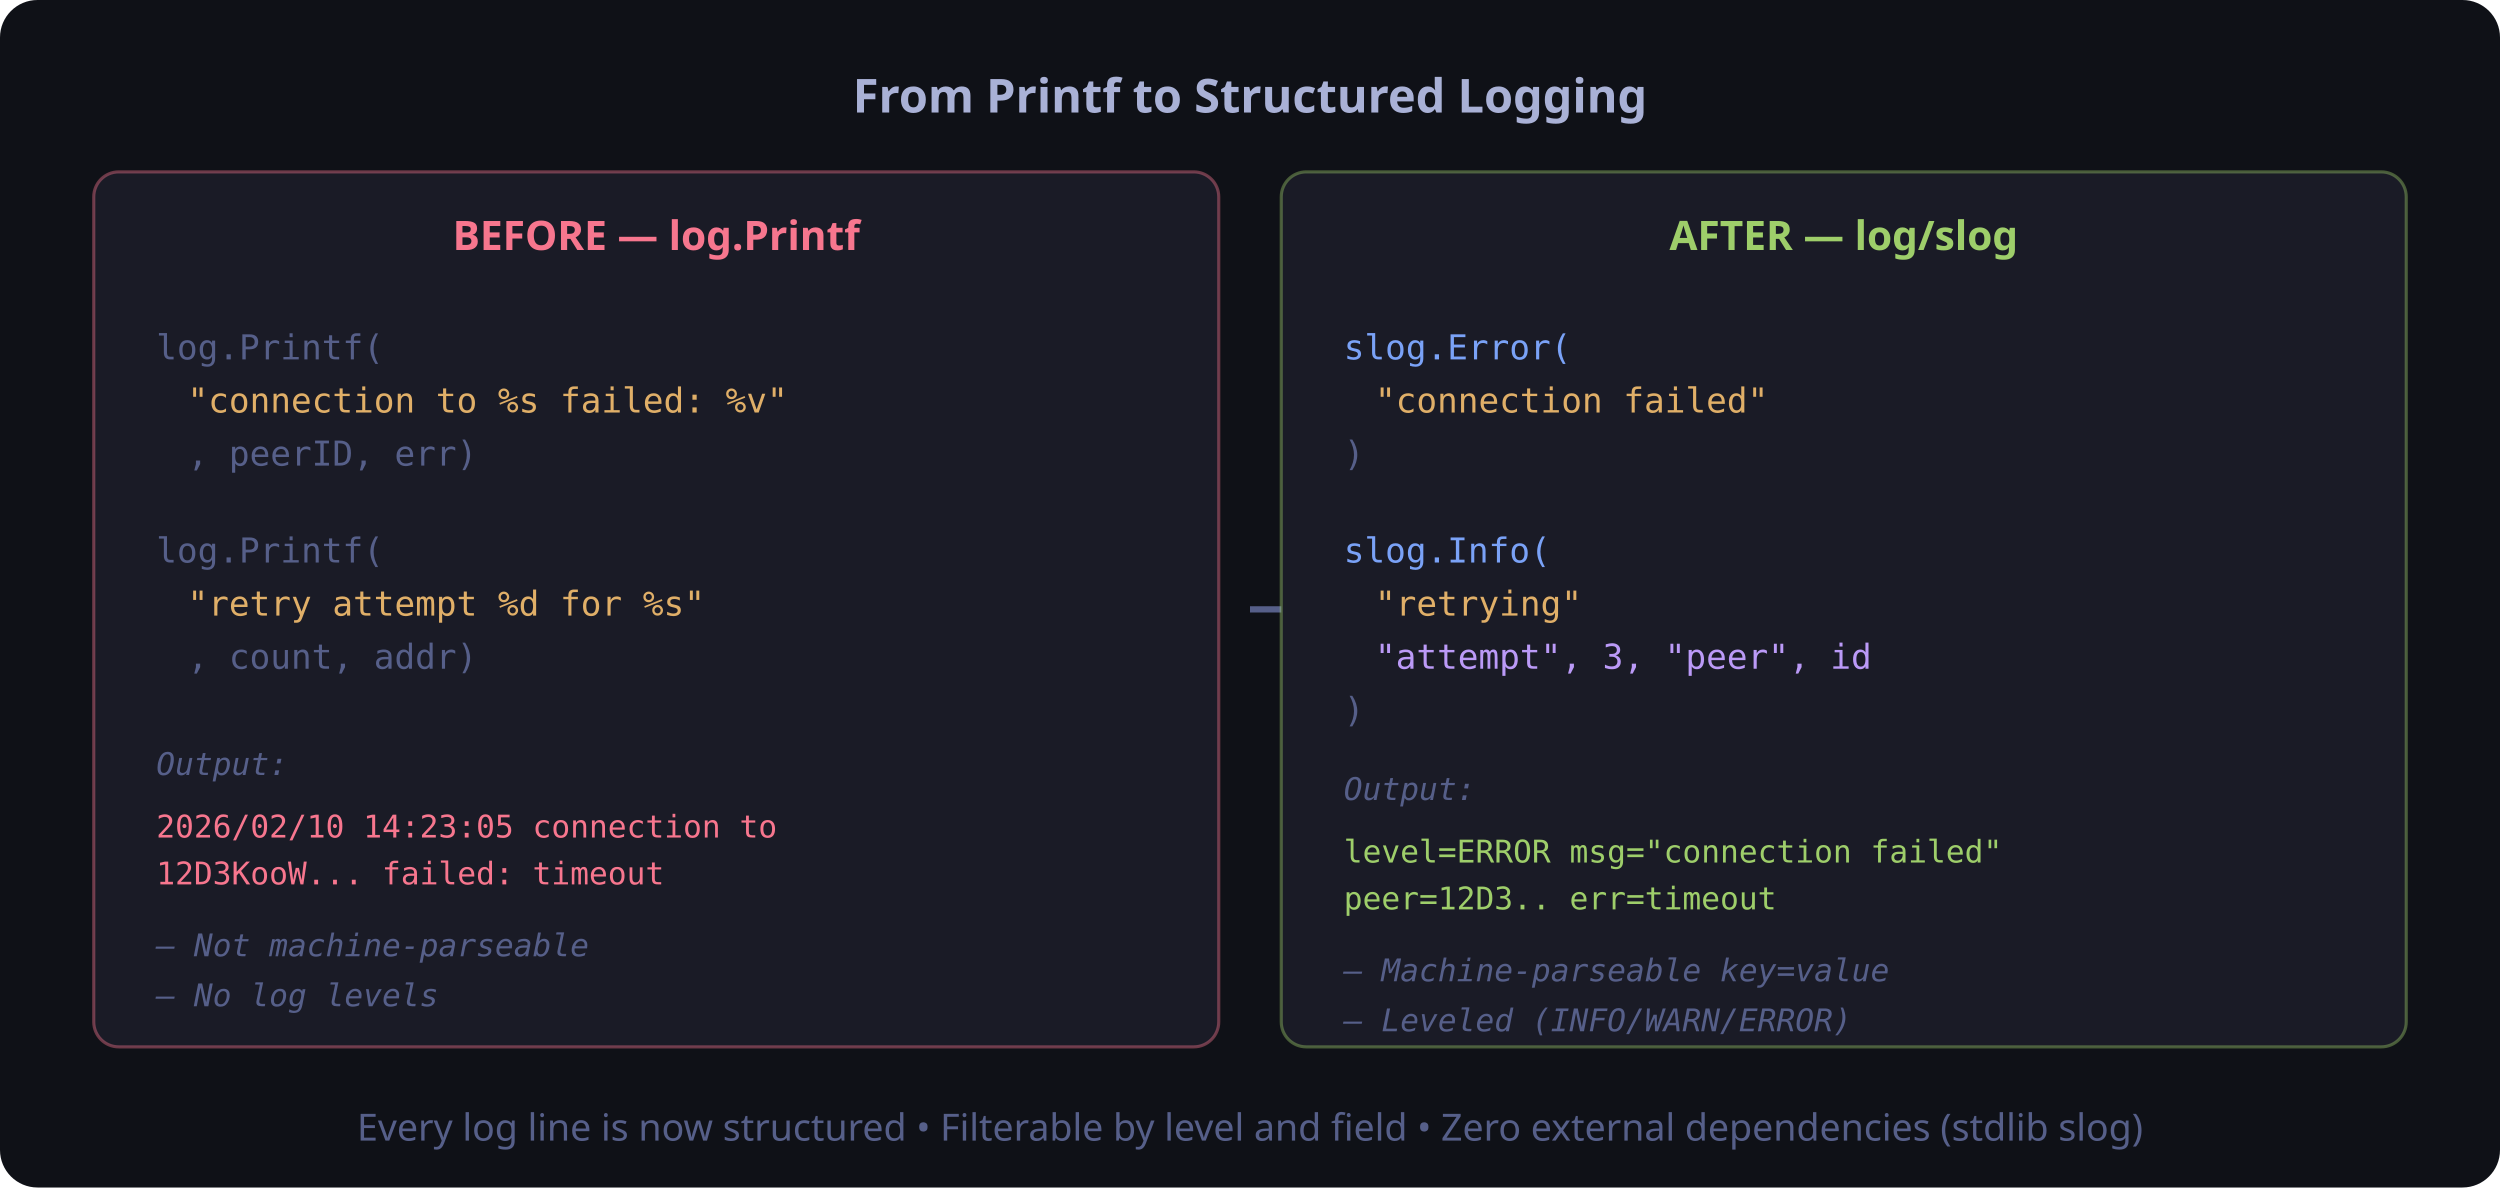
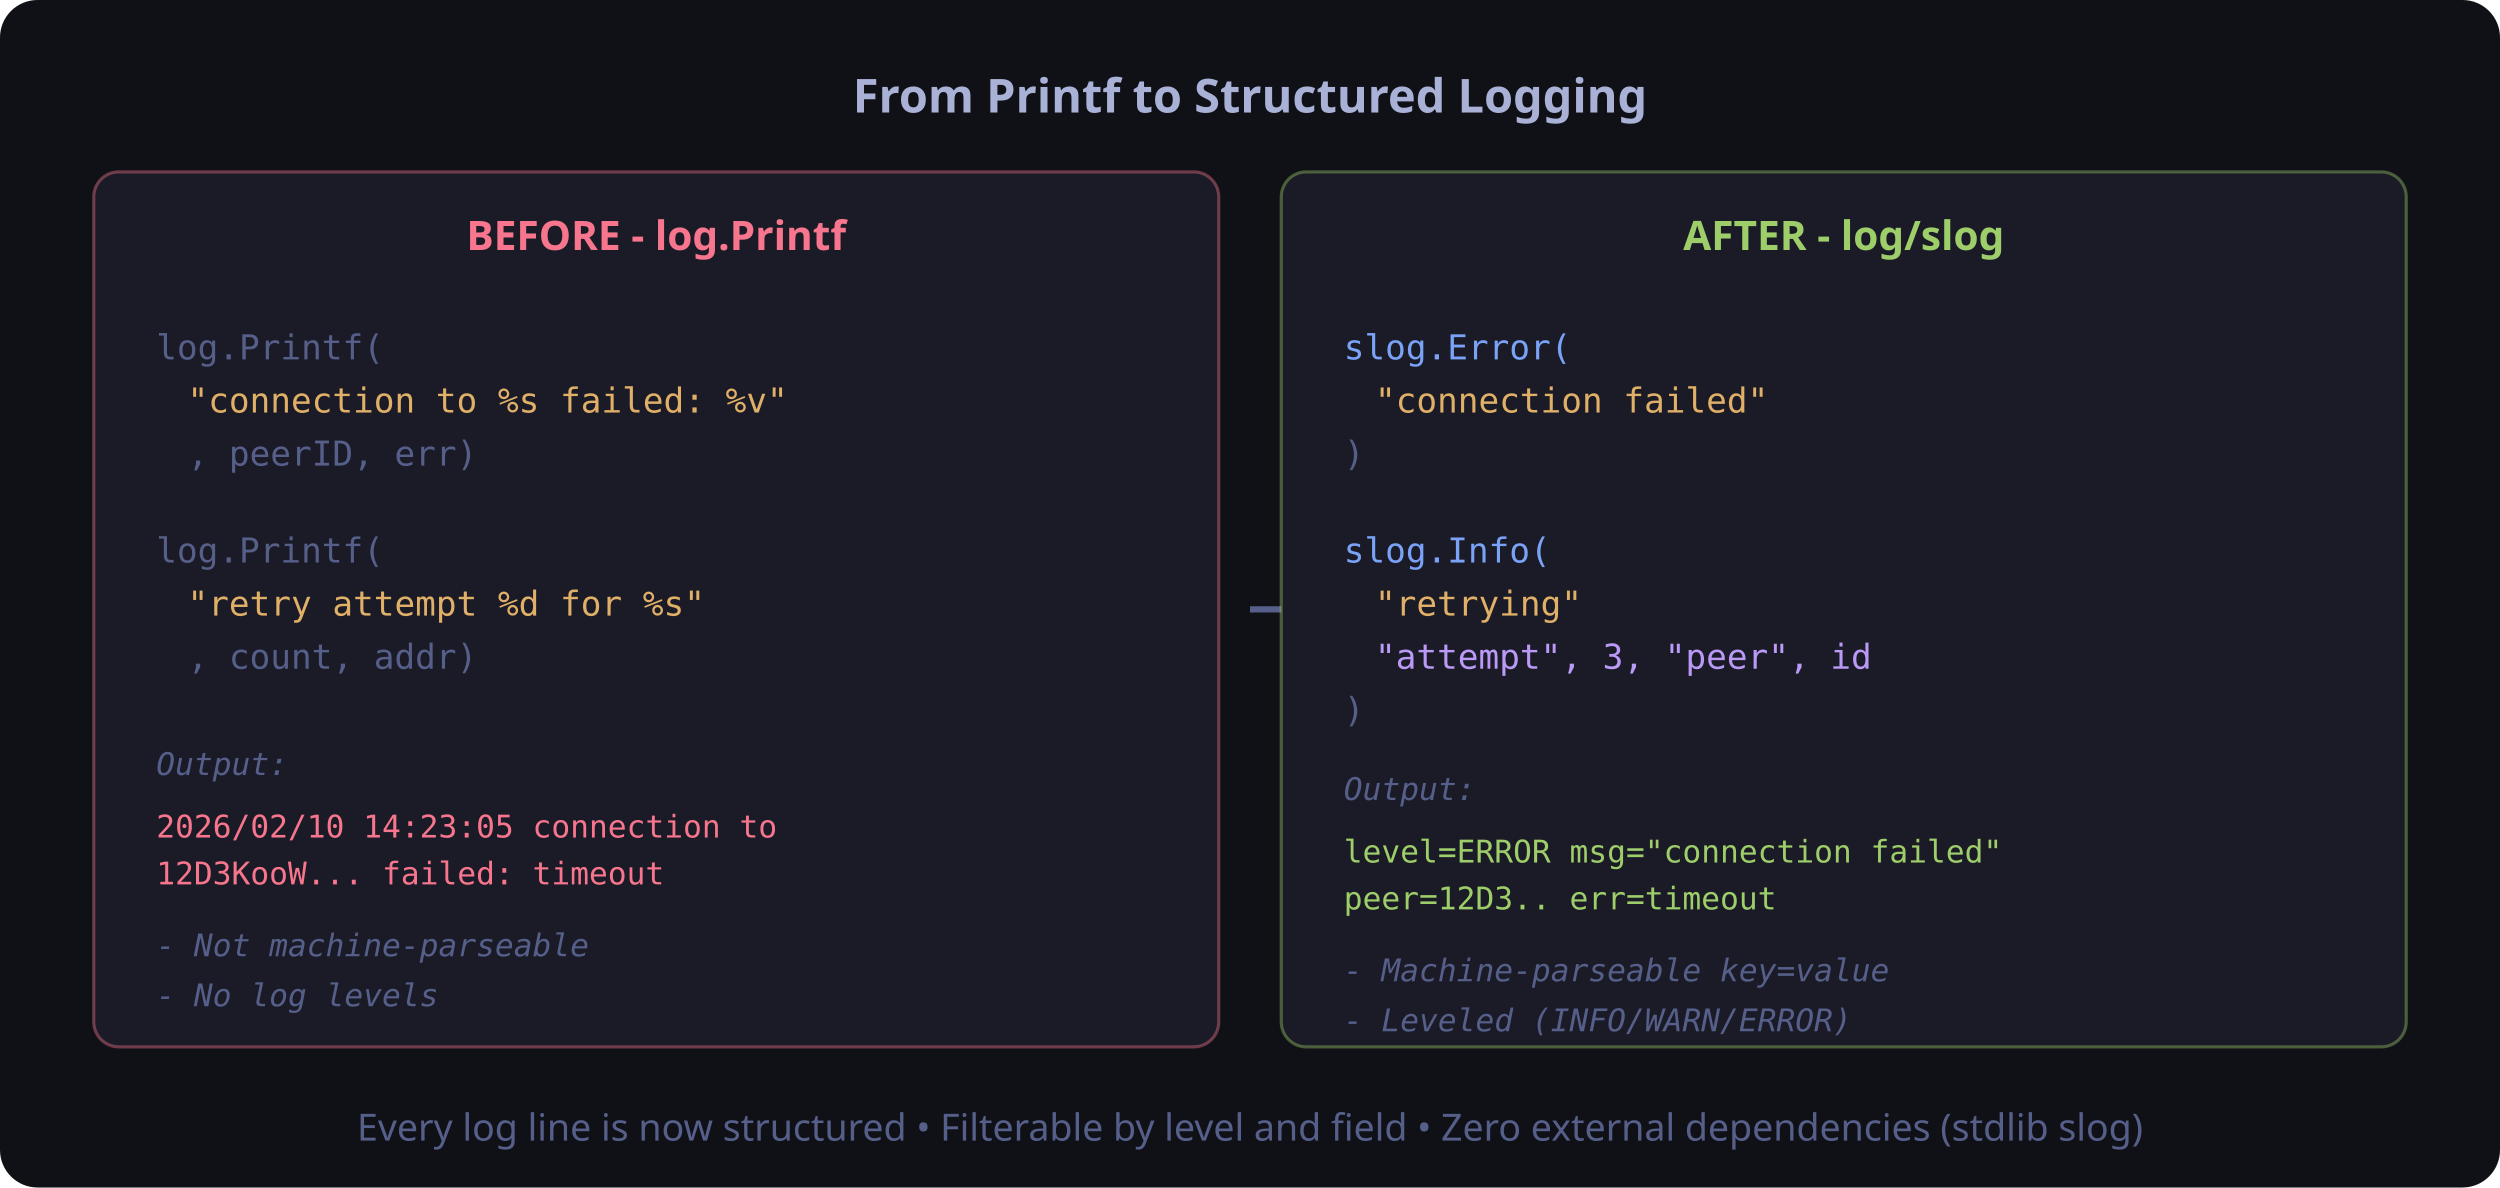
<svg xmlns="http://www.w3.org/2000/svg" viewBox="0 0 800 380" width="800" height="380">
  <rect width="800" height="380" rx="12" fill="#0f1117" />
  <text x="400" y="36" text-anchor="middle" fill="#a9b1d6" font-family="system-ui,sans-serif" font-size="15" font-weight="600">From Printf to Structured Logging</text>
  <rect x="30" y="55" width="360" height="280" rx="8" fill="#1a1b26" stroke="#f7768e" stroke-width="1" stroke-opacity="0.4" />
-   <text x="210" y="80" text-anchor="middle" fill="#f7768e" font-family="system-ui,sans-serif" font-size="13" font-weight="600">BEFORE — log.Printf</text>
+   <text x="210" y="80" text-anchor="middle" fill="#f7768e" font-family="system-ui,sans-serif" font-size="13" font-weight="600">BEFORE - log.Printf</text>
  <text x="50" y="115" fill="#565f89" font-family="monospace" font-size="11">log.Printf(</text>
  <text x="60" y="132" fill="#e0af68" font-family="monospace" font-size="11">"connection to %s failed: %v"</text>
  <text x="60" y="149" fill="#565f89" font-family="monospace" font-size="11">, peerID, err)</text>
  <text x="50" y="180" fill="#565f89" font-family="monospace" font-size="11">log.Printf(</text>
  <text x="60" y="197" fill="#e0af68" font-family="monospace" font-size="11">"retry attempt %d for %s"</text>
  <text x="60" y="214" fill="#565f89" font-family="monospace" font-size="11">, count, addr)</text>
  <text x="50" y="248" fill="#565f89" font-family="monospace" font-size="10" font-style="italic">Output:</text>
  <text x="50" y="268" fill="#f7768e" font-family="monospace" font-size="10">2026/02/10 14:23:05 connection to</text>
  <text x="50" y="283" fill="#f7768e" font-family="monospace" font-size="10">12D3KooW... failed: timeout</text>
-   <text x="50" y="306" fill="#565f89" font-family="monospace" font-size="10" font-style="italic">— Not machine-parseable</text>
-   <text x="50" y="322" fill="#565f89" font-family="monospace" font-size="10" font-style="italic">— No log levels</text>
+   <text x="50" y="306" fill="#565f89" font-family="monospace" font-size="10" font-style="italic">- Not machine-parseable</text>
+   <text x="50" y="322" fill="#565f89" font-family="monospace" font-size="10" font-style="italic">- No log levels</text>
  <path d="M 400 195 L 420 195" fill="none" stroke="#565f89" stroke-width="2" />
  <polygon points="418,189 430,195 418,201" fill="#565f89" />
  <rect x="410" y="55" width="360" height="280" rx="8" fill="#1a1b26" stroke="#9ece6a" stroke-width="1" stroke-opacity="0.4" />
-   <text x="590" y="80" text-anchor="middle" fill="#9ece6a" font-family="system-ui,sans-serif" font-size="13" font-weight="600">AFTER — log/slog</text>
+   <text x="590" y="80" text-anchor="middle" fill="#9ece6a" font-family="system-ui,sans-serif" font-size="13" font-weight="600">AFTER - log/slog</text>
  <text x="430" y="115" fill="#7aa2f7" font-family="monospace" font-size="11">slog.Error(</text>
  <text x="440" y="132" fill="#e0af68" font-family="monospace" font-size="11">"connection failed"</text>
  <text x="430" y="149" fill="#565f89" font-family="monospace" font-size="11">)</text>
  <text x="430" y="180" fill="#7aa2f7" font-family="monospace" font-size="11">slog.Info(</text>
  <text x="440" y="197" fill="#e0af68" font-family="monospace" font-size="11">"retrying"</text>
  <text x="440" y="214" fill="#bb9af7" font-family="monospace" font-size="11">"attempt", 3, "peer", id</text>
  <text x="430" y="231" fill="#565f89" font-family="monospace" font-size="11">)</text>
  <text x="430" y="256" fill="#565f89" font-family="monospace" font-size="10" font-style="italic">Output:</text>
  <text x="430" y="276" fill="#9ece6a" font-family="monospace" font-size="10">level=ERROR msg="connection failed"</text>
  <text x="430" y="291" fill="#9ece6a" font-family="monospace" font-size="10">  peer=12D3.. err=timeout</text>
-   <text x="430" y="314" fill="#565f89" font-family="monospace" font-size="10" font-style="italic">— Machine-parseable key=value</text>
-   <text x="430" y="330" fill="#565f89" font-family="monospace" font-size="10" font-style="italic">— Leveled (INFO/WARN/ERROR)</text>
+   <text x="430" y="314" fill="#565f89" font-family="monospace" font-size="10" font-style="italic">- Machine-parseable key=value</text>
+   <text x="430" y="330" fill="#565f89" font-family="monospace" font-size="10" font-style="italic">- Leveled (INFO/WARN/ERROR)</text>
  <text x="400" y="365" text-anchor="middle" fill="#565f89" font-family="system-ui,sans-serif" font-size="12">Every log line is now structured • Filterable by level and field • Zero external dependencies (stdlib slog)</text>
</svg>
